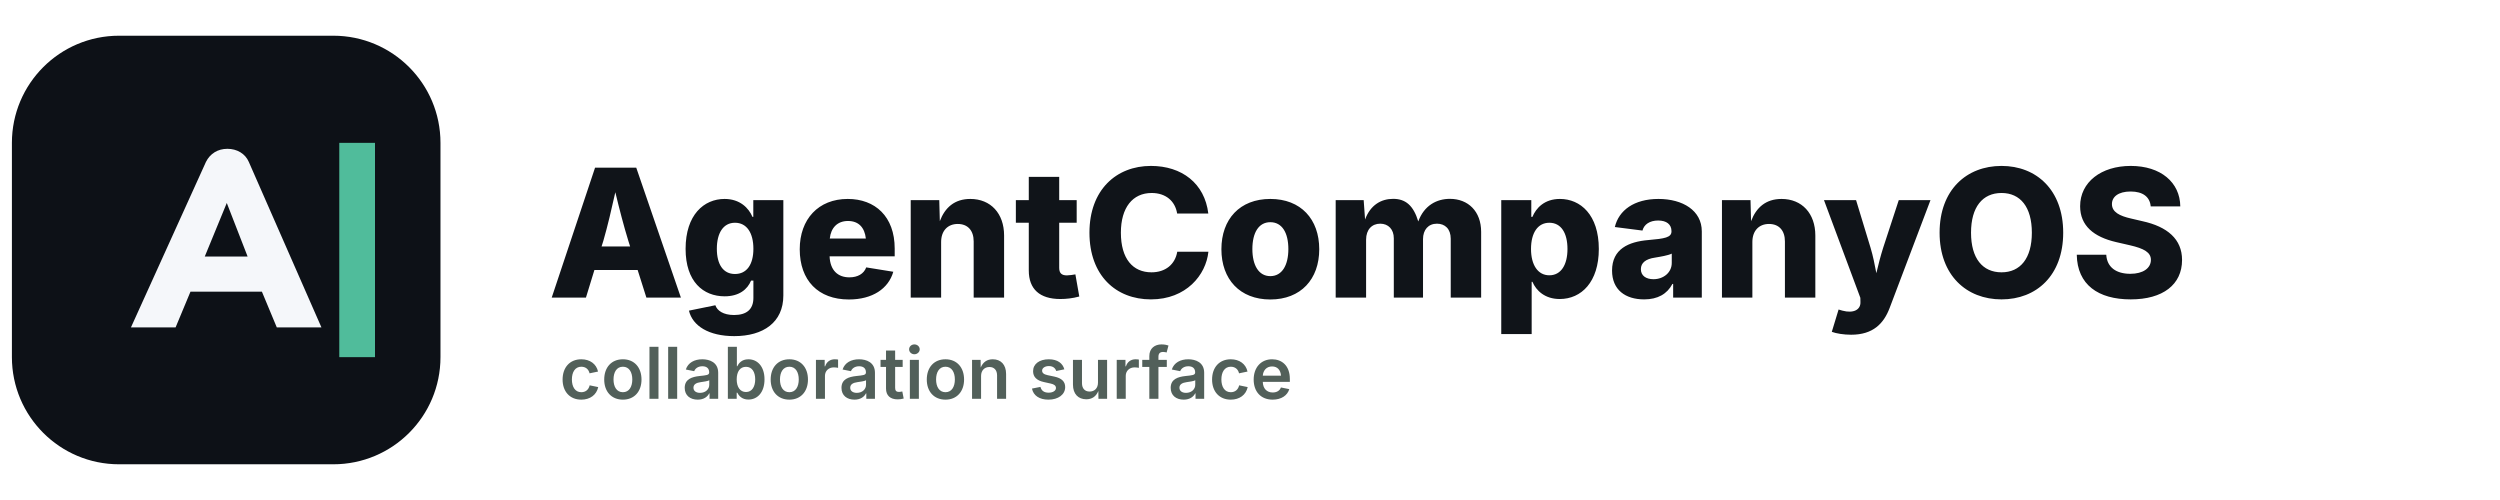
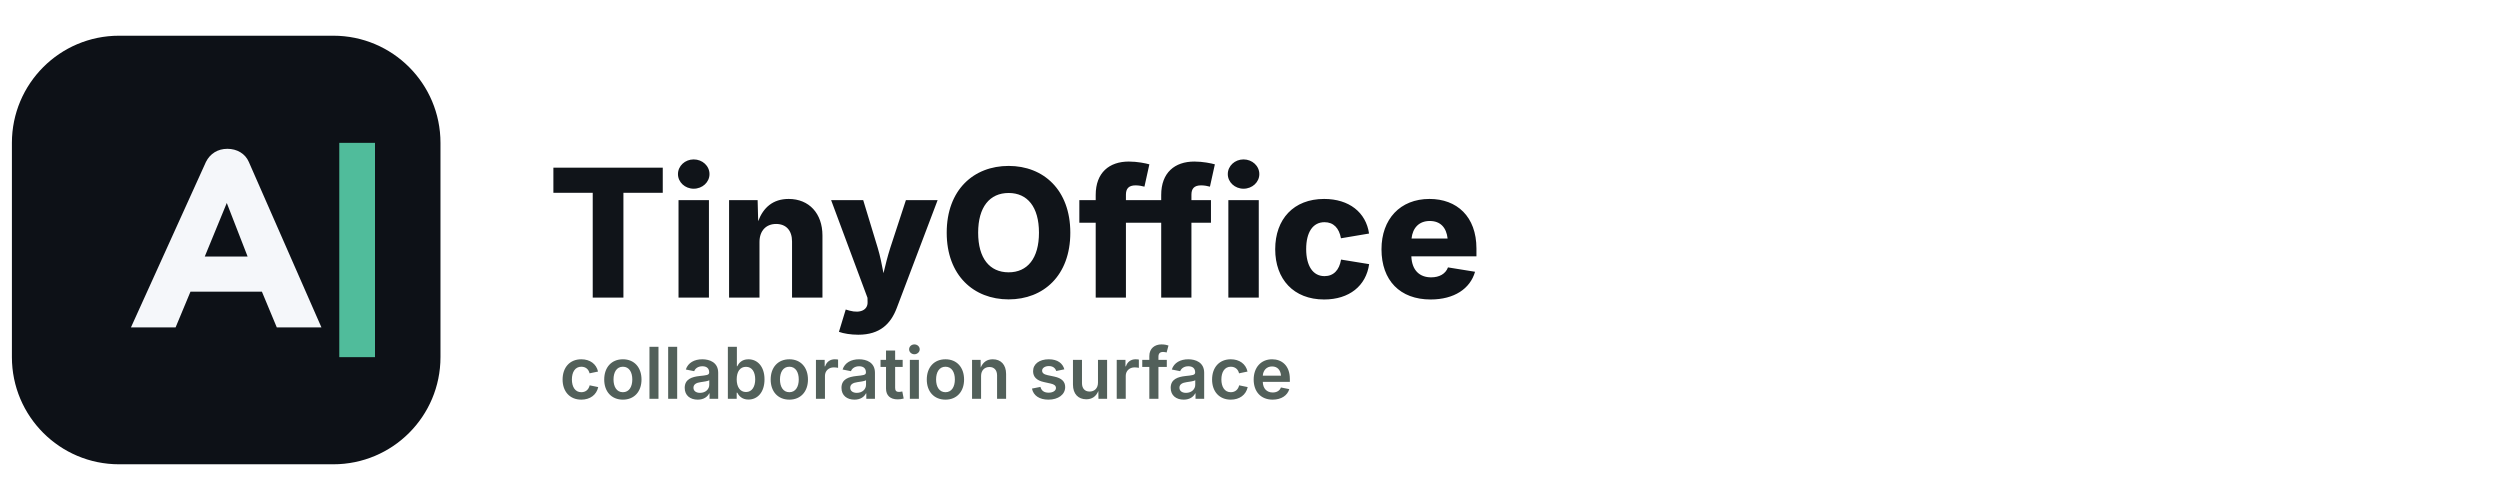
- <svg xmlns="http://www.w3.org/2000/svg" width="420" height="84" viewBox="0 0 420 84" fill="none" role="img" aria-label="AgentCompanyOS">
+ <svg xmlns="http://www.w3.org/2000/svg" width="420" height="84" viewBox="0 0 420 84" fill="none" role="img" aria-label="TinyOffice">
  <rect x="2" y="6" width="72" height="72" rx="18" fill="#0D1117" />
  <path d="M22 55L34.6 27.2C35.3 25.8 36.6 25 38.2 25C39.8 25 41.2 25.8 41.8 27.2L54 55H46.5L44 49H32L29.5 55H22ZM34.4 43.1H41.6L38.1 34.1L34.4 43.1Z" fill="#F5F7FA" />
  <path d="M57 24H63V60H57V24Z" fill="#50BC9B" />
-   <text x="92" y="50" fill="#101419" font-family="-apple-system, BlinkMacSystemFont, Segoe UI, sans-serif" font-size="30" font-weight="760" letter-spacing="0">AgentCompanyOS</text>
+   <text x="92" y="50" fill="#101419" font-family="-apple-system, BlinkMacSystemFont, Segoe UI, sans-serif" font-size="30" font-weight="760" letter-spacing="0">TinyOffice</text>
  <text x="94" y="67" fill="#52605A" font-family="-apple-system, BlinkMacSystemFont, Segoe UI, sans-serif" font-size="12" font-weight="600" letter-spacing="0">collaboration surface</text>
</svg>
